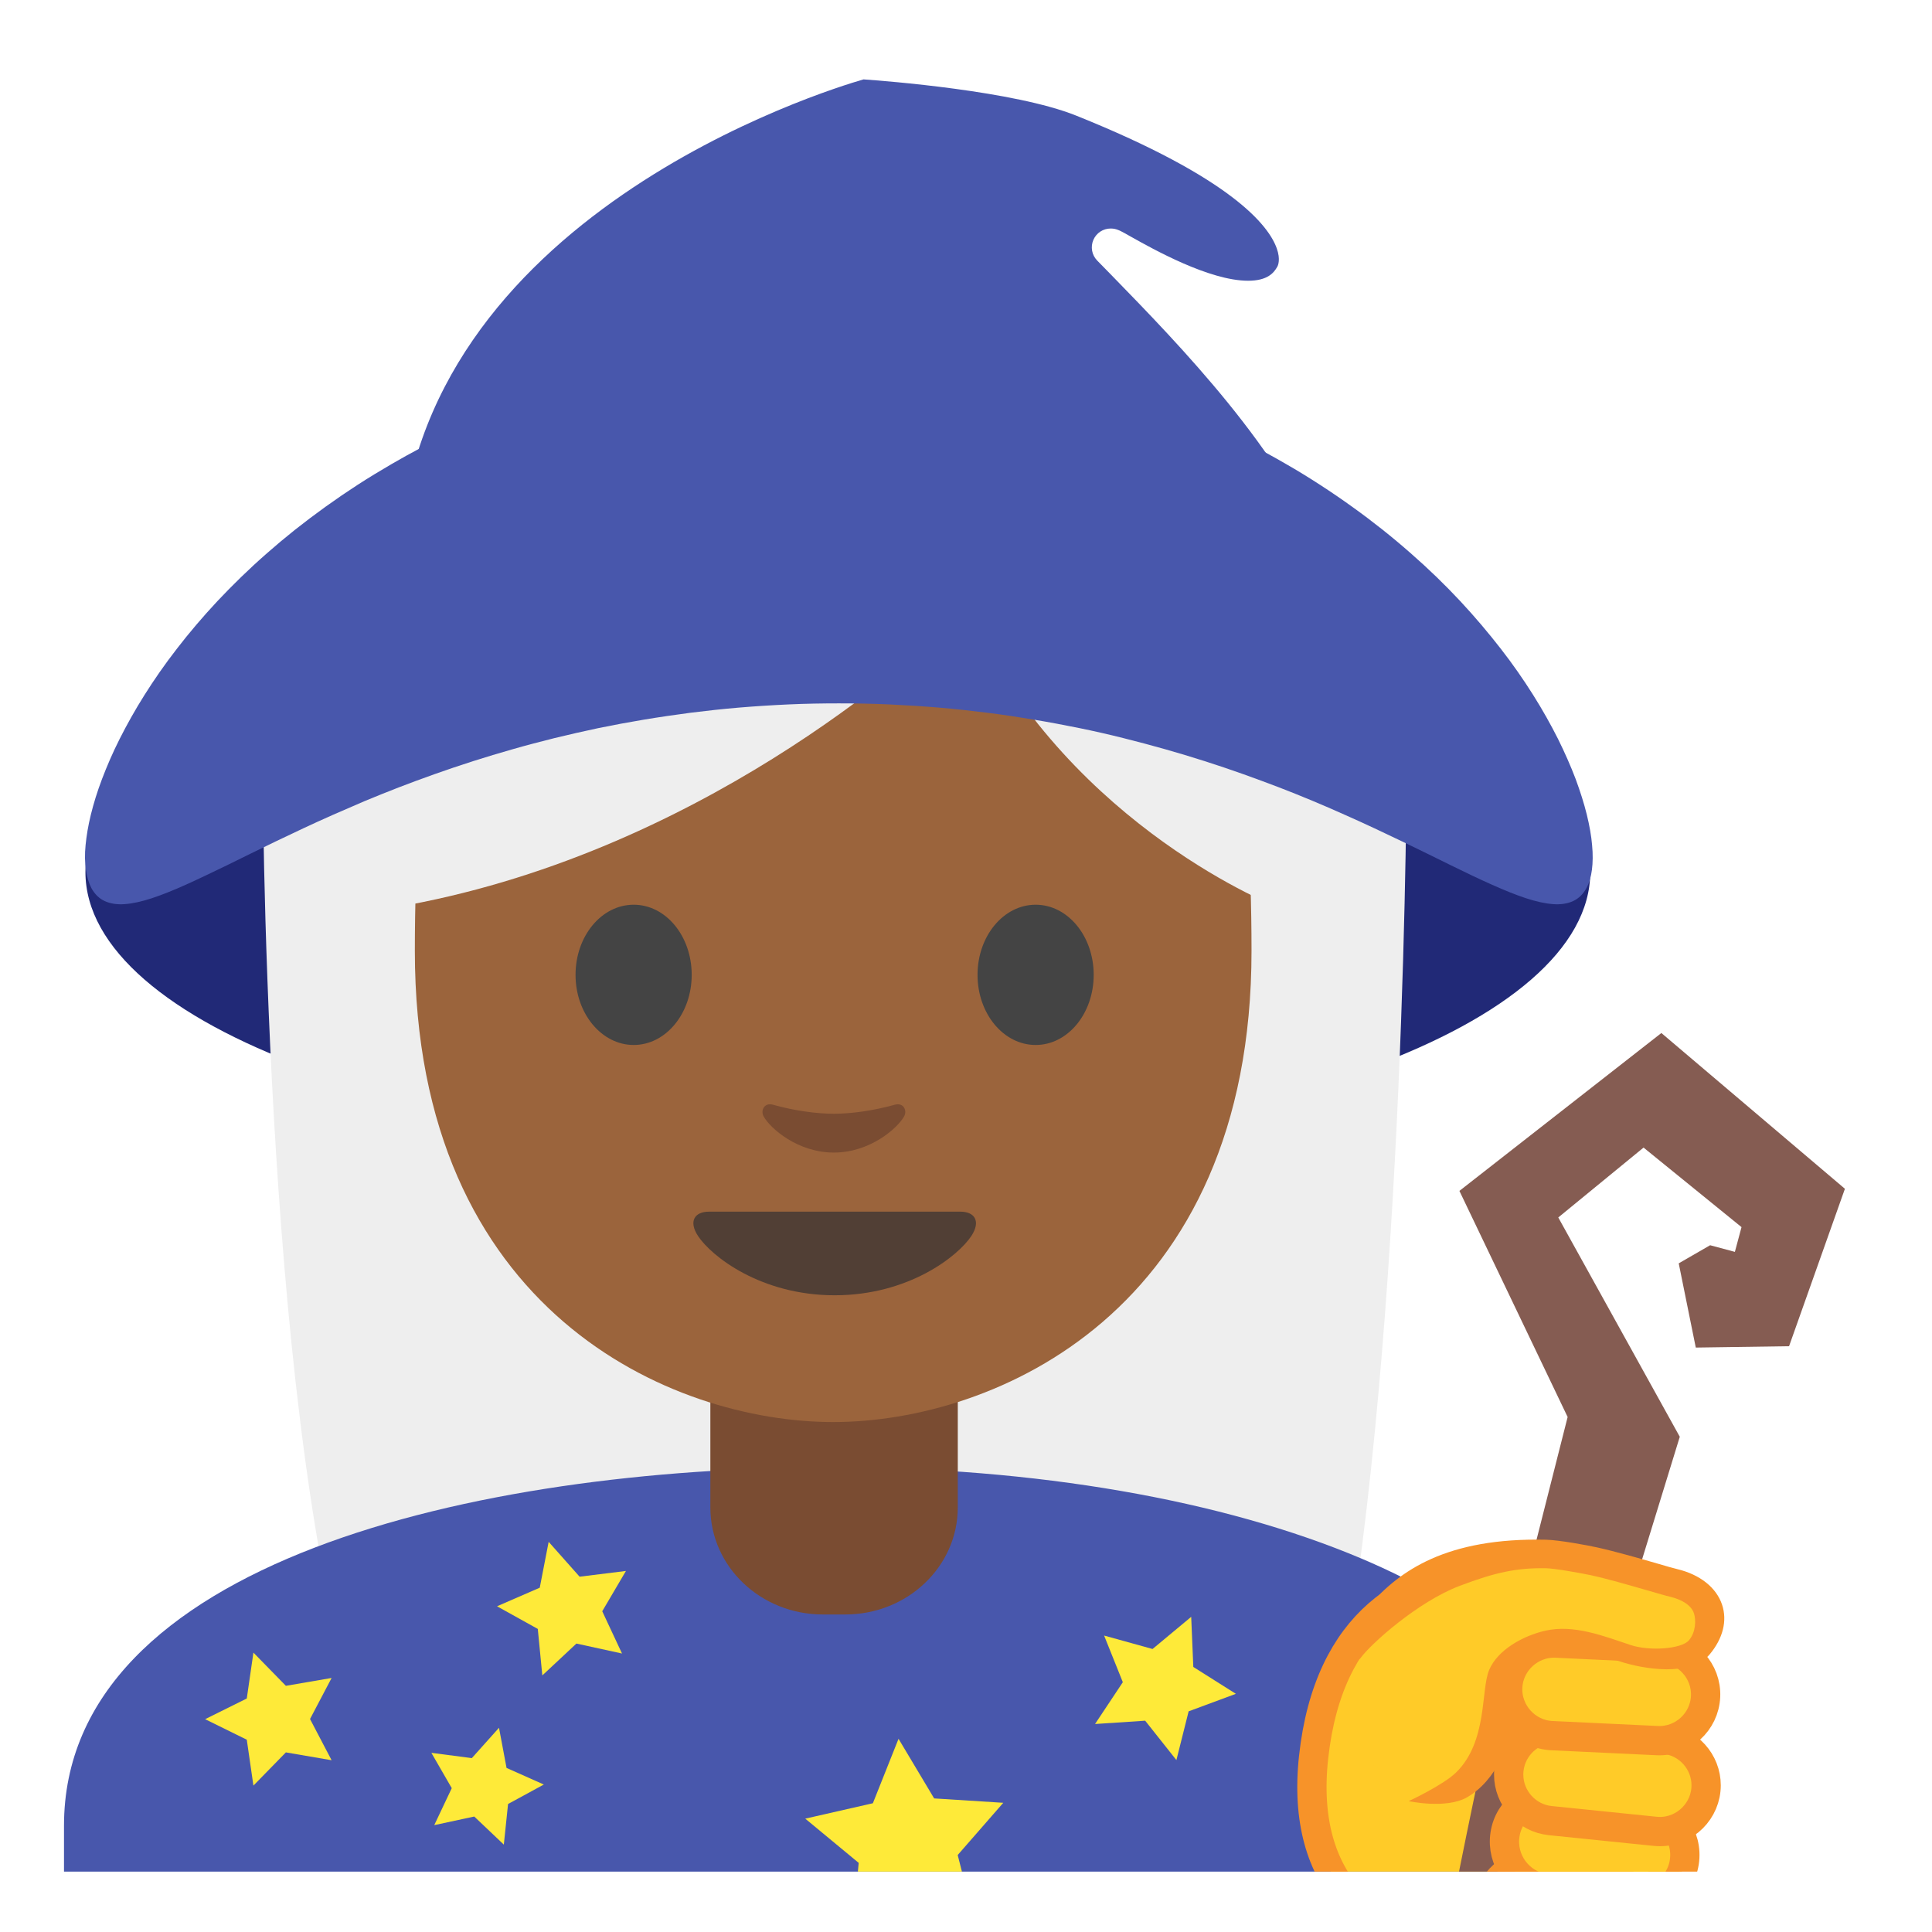
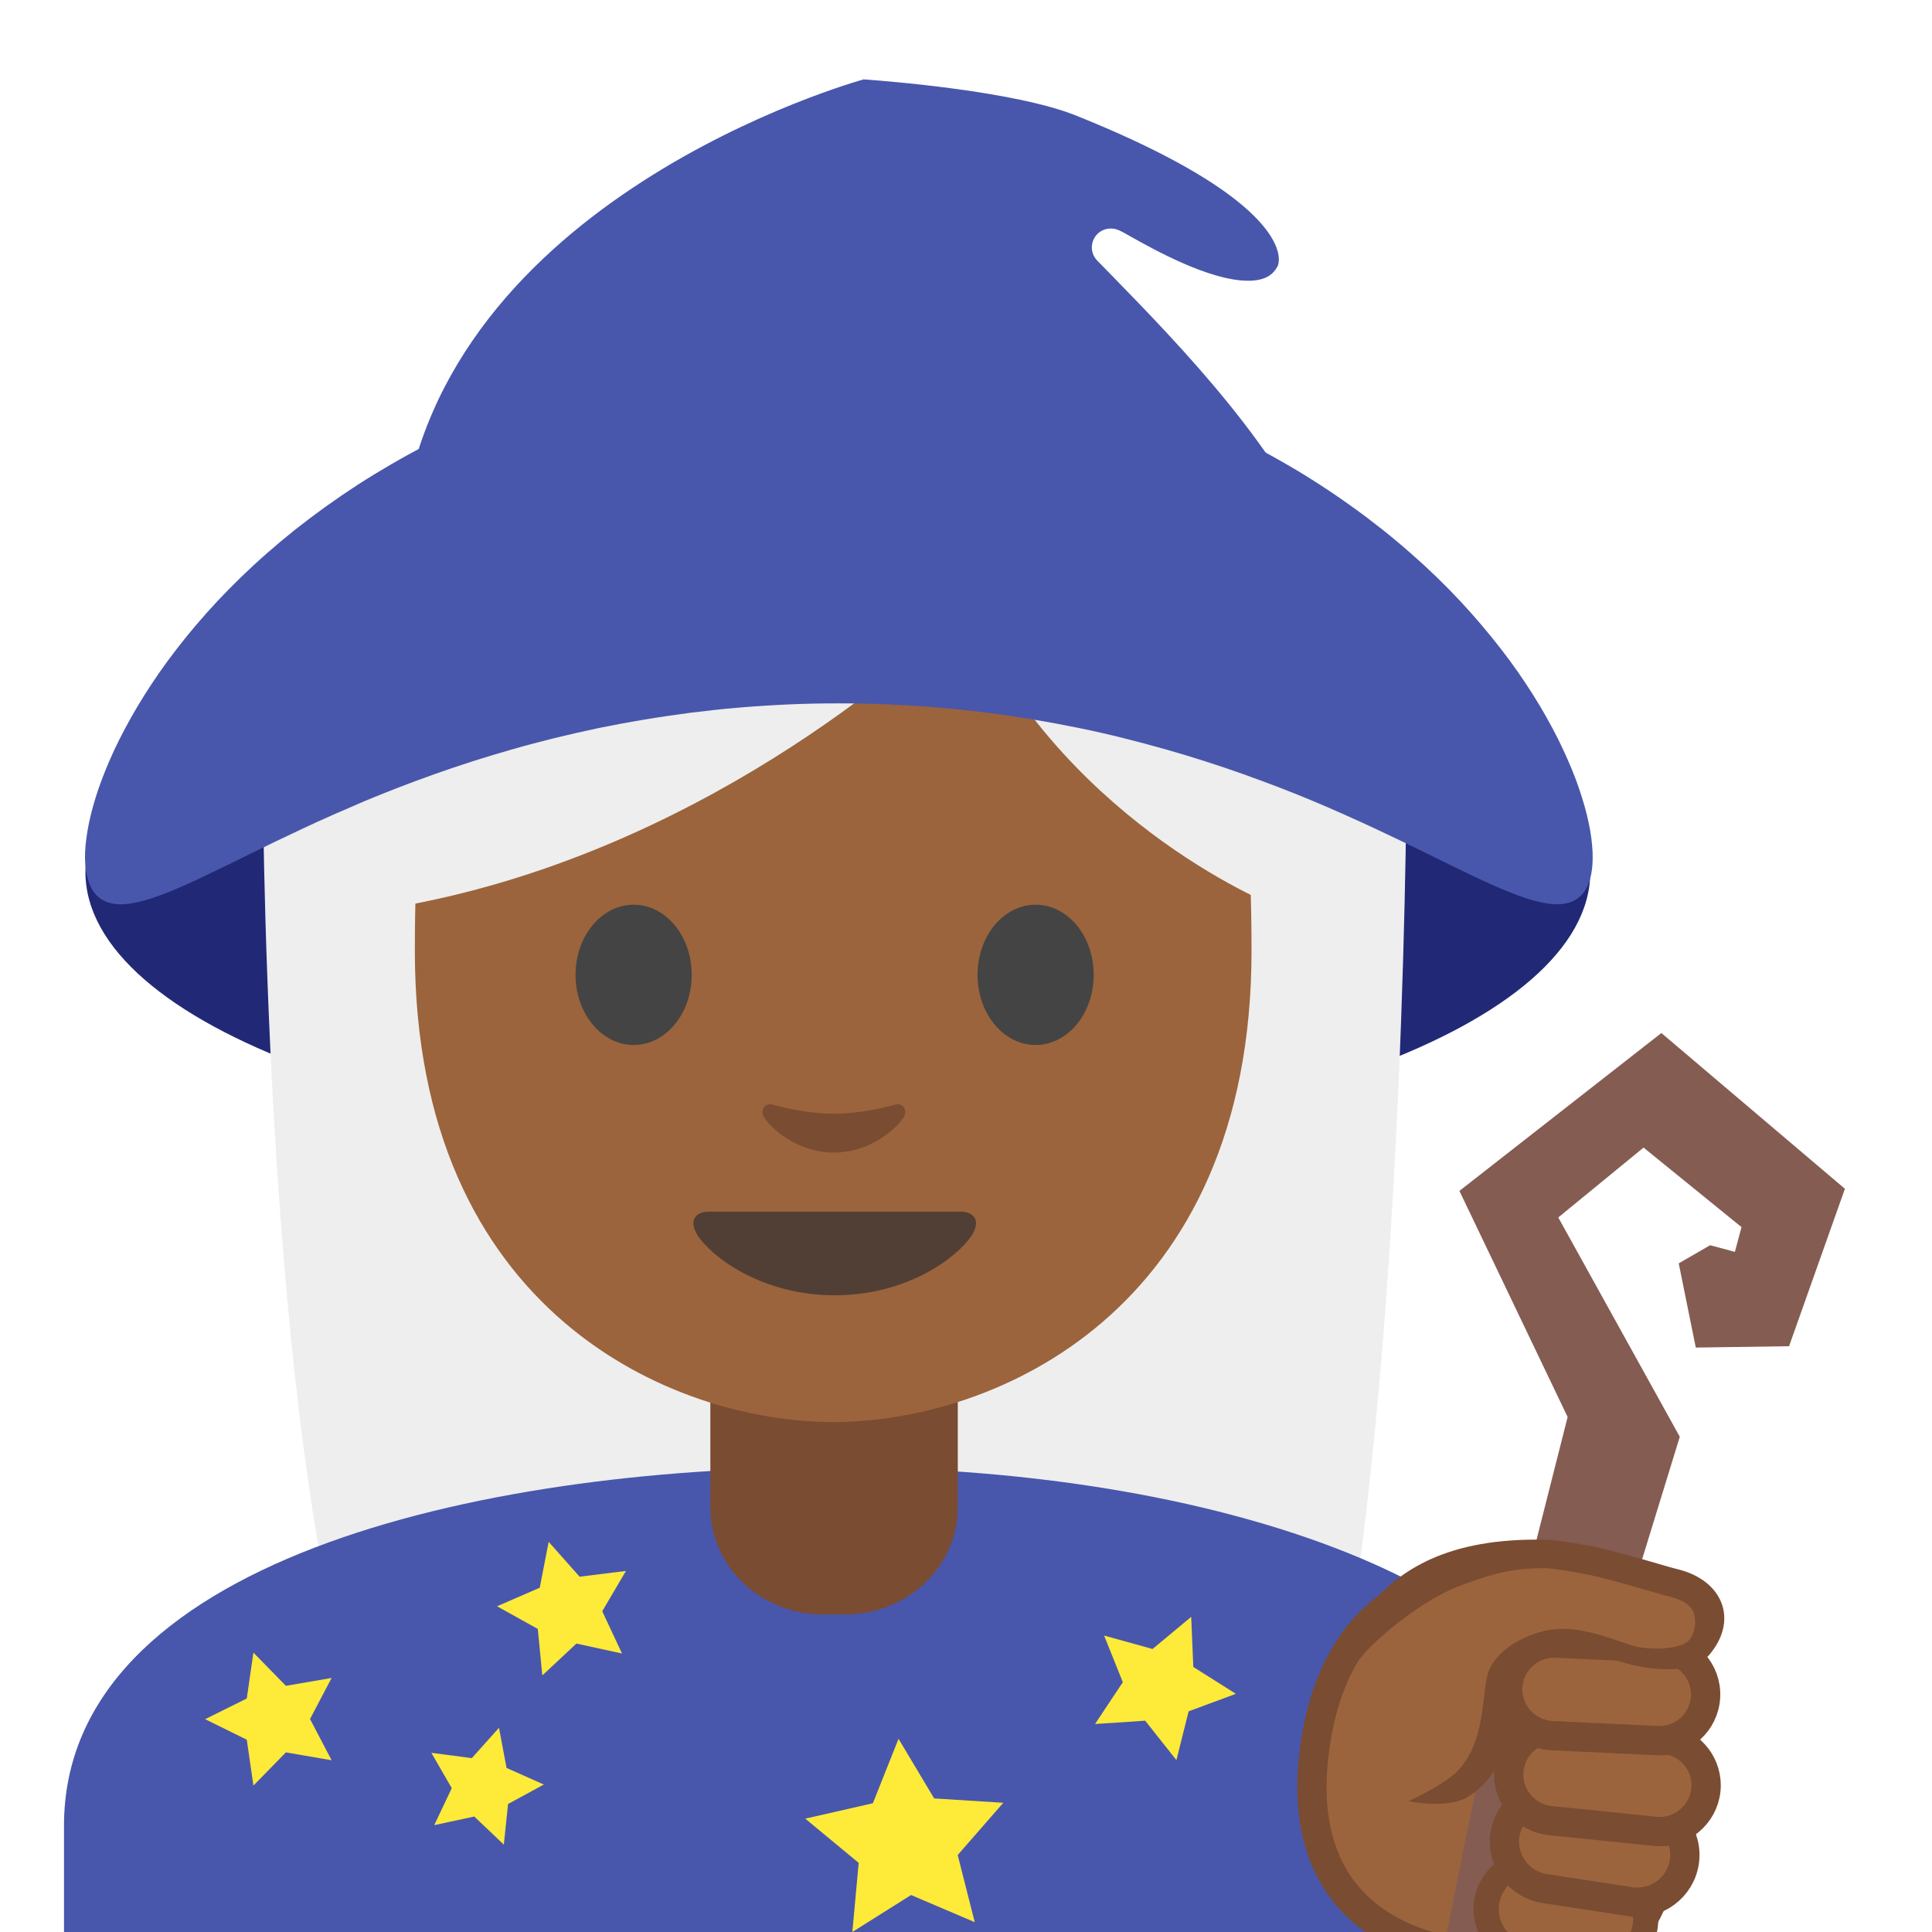
- <svg xmlns="http://www.w3.org/2000/svg" width="100%" height="100%" viewBox="0 0 128 128" version="1.1" xml:space="preserve" style="fill-rule:evenodd;clip-rule:evenodd;stroke-linecap:round;stroke-linejoin:round;stroke-miterlimit:10;">
-   <ellipse cx="55.51" cy="57.77" rx="49.85" ry="18.32" style="fill:rgb(33,41,119);" />
+ <svg xmlns="http://www.w3.org/2000/svg" width="128px" height="128px" version="1.1" xml:space="preserve" style="fill-rule:evenodd;clip-rule:evenodd;stroke-linecap:round;stroke-linejoin:round;stroke-miterlimit:10;">
+   <ellipse cx="55.51" cy="57.77" rx="49.85" ry="18.32" style="fill:#212977;" />
  <g transform="matrix(0.902205,0,0,0.902205,-2.44113,9.994)">
-     <path d="M28.51,113.32C22,90.98 22,45.17 22,45.17L106,44.84C106,44.84 106,86.33 101.12,113.03L28.51,113.32Z" style="fill:rgb(238,238,238);fill-rule:nonzero;" />
+     <path d="M28.51,113.32C22,90.98 22,45.17 22,45.17L106,44.84C106,44.84 106,86.33 101.12,113.03L28.51,113.32Z" style="fill:#eee;fill-rule:nonzero;" />
  </g>
  <g>
-     <clipPath id="_clip1">
-       <rect x="4" y="4" width="120" height="120" />
-     </clipPath>
-     <g clip-path="url(#_clip1)">
-       <path d="M4.24,130.73L4.24,120.96C4.24,103.47 31.58,97.24 55,97.21L55.14,97.21C68.56,97.21 81.03,99.37 90.25,103.28C97.33,106.29 105.76,111.79 105.76,120.95L105.76,130.72L4.24,130.72L4.24,130.73Z" style="fill:rgb(72,87,172);fill-rule:nonzero;" />
+     <g>
+       <path d="M4.24,130.73L4.24,120.96C4.24,103.47 31.58,97.24 55,97.21L55.14,97.21C68.56,97.21 81.03,99.37 90.25,103.28C97.33,106.29 105.76,111.79 105.76,120.95L105.76,130.72L4.24,130.72L4.24,130.73Z" style="fill:#4857ac;fill-rule:nonzero;" />
    </g>
  </g>
-   <clipPath id="_clip2">
-     <rect x="4" y="4" width="120" height="120" />
-   </clipPath>
-   <g clip-path="url(#_clip2)">
-     <path d="M36.35,102.15L38.4,104.46L41.47,104.08L39.9,106.75L41.21,109.55L38.19,108.89L35.93,111L35.63,107.92L32.93,106.42L35.76,105.19L36.35,102.15ZM33.06,114.47L33.56,117.13L36.03,118.23L33.66,119.52L33.38,122.21L31.42,120.35L28.77,120.92L29.93,118.47L28.58,116.13L31.26,116.48L33.06,114.47ZM59.53,115.2L61.89,119.15L66.47,119.44L63.45,122.9L64.58,127.35L60.36,125.55L56.47,128L56.89,123.42L53.35,120.49L57.83,119.47L59.53,115.2Z" style="fill:rgb(254,234,57);fill-rule:nonzero;" />
+   <g>
+     <path d="M36.35,102.15L38.4,104.46L41.47,104.08L39.9,106.75L41.21,109.55L38.19,108.89L35.93,111L35.63,107.92L32.93,106.42L35.76,105.19L36.35,102.15ZM33.06,114.47L33.56,117.13L36.03,118.23L33.66,119.52L33.38,122.21L31.42,120.35L28.77,120.92L29.93,118.47L28.58,116.13L31.26,116.48L33.06,114.47ZM59.53,115.2L61.89,119.15L66.47,119.44L63.45,122.9L64.58,127.35L60.36,125.55L56.47,128L56.89,123.42L53.35,120.49L57.83,119.47L59.53,115.2Z" style="fill:#feea39;fill-rule:nonzero;" />
  </g>
-   <path d="M16.79,109.49L18.94,111.69L21.97,111.17L20.54,113.89L21.97,116.62L18.94,116.1L16.79,118.3L16.35,115.26L13.59,113.9L16.35,112.53L16.79,109.49Z" style="fill:rgb(254,234,57);fill-rule:nonzero;" />
-   <path d="M78.92,107.12L79.06,110.44L81.88,112.22L78.75,113.38L77.94,116.61L75.87,114L72.55,114.22L74.39,111.45L73.15,108.36L76.36,109.25L78.92,107.12Z" style="fill:rgb(254,234,57);fill-rule:nonzero;" />
+   <path d="M16.79,109.49L18.94,111.69L21.97,111.17L20.54,113.89L21.97,116.62L18.94,116.1L16.79,118.3L16.35,115.26L13.59,113.9L16.35,112.53L16.79,109.49Z" style="fill:#feea39;fill-rule:nonzero;" />
+   <path d="M78.92,107.12L79.06,110.44L81.88,112.22L78.75,113.38L77.94,116.61L75.87,114L72.55,114.22L74.39,111.45L73.15,108.36L76.36,109.25L78.92,107.12Z" style="fill:#feea39;fill-rule:nonzero;" />
  <g>
-     <clipPath id="_clip3">
-       <rect x="4" y="4" width="120" height="120" />
-     </clipPath>
-     <g clip-path="url(#_clip3)">
-       <path d="M105.82,129.79L97.82,129.54C90.86,128.83 86.12,124.77 87.03,116.42C89,98.3 108.86,104.24 110.67,110.12C113.37,118.92 108.92,130.1 105.82,129.79Z" style="fill:rgb(255,203,40);fill-rule:nonzero;stroke:rgb(247,147,41);stroke-width:1.94px;" />
-       <path d="M110.07,68.44L122.23,78.76L118.53,89.19L112.35,89.28L111.22,83.7L113.3,82.5L114.94,82.94L115.38,81.3L108.89,76.03L103.24,80.66L111.29,95.19L97.73,139.3L93.8,138.93C93.8,138.93 97.36,119.51 99.28,111.95C100.2,108.34 103.86,93.88 103.86,93.88L96.69,78.9L110.07,68.44Z" style="fill:rgb(133,92,82);fill-rule:nonzero;" />
-       <path d="M98.5,126C98.23,127.7 99.39,129.29 101.09,129.57L105.42,130.26C107.12,130.53 108.71,129.37 108.99,127.67C109.26,125.97 108.1,124.38 106.4,124.1L102.07,123.41C100.37,123.14 98.77,124.3 98.5,126Z" style="fill:rgb(255,203,40);fill-rule:nonzero;stroke:rgb(247,147,41);stroke-width:1.67px;" />
-       <path d="M99.71,121.54C99.45,123.25 100.62,124.85 102.33,125.12L108.01,125.99C109.72,126.25 111.32,125.08 111.59,123.37C111.85,121.66 110.68,120.06 108.97,119.79L103.29,118.92C101.58,118.66 99.97,119.83 99.71,121.54Z" style="fill:rgb(255,203,40);fill-rule:nonzero;stroke:rgb(247,147,41);stroke-width:1.94px;" />
-       <path d="M99.97,117.26C99.959,117.363 99.954,117.467 99.954,117.571C99.954,119.136 101.153,120.462 102.71,120.62L109.66,121.33C109.763,121.34 109.866,121.346 109.97,121.346C111.652,121.346 113.036,119.962 113.036,118.28C113.036,116.715 111.837,115.388 110.28,115.23L103.33,114.52C103.225,114.509 103.12,114.504 103.014,114.504C101.45,114.504 100.125,115.703 99.97,117.26Z" style="fill:rgb(255,203,40);fill-rule:nonzero;stroke:rgb(247,147,41);stroke-width:1.94px;" />
-       <path d="M99.89,111.78C99.812,113.461 101.129,114.909 102.81,114.99L109.79,115.32C111.48,115.4 112.92,114.09 113,112.4C113.078,110.719 111.761,109.271 110.08,109.19L103.1,108.86C101.419,108.782 99.971,110.099 99.89,111.78Z" style="fill:rgb(255,203,40);fill-rule:nonzero;stroke:rgb(247,147,41);stroke-width:1.94px;" />
-       <path d="M110.57,104.92C109.8,104.73 107.12,103.86 105.35,103.47C104.68,103.32 102.9,102.99 102.22,102.98C100.04,102.94 93.1,105.48 91.48,107.08C90.69,107.86 85.73,119.23 95.51,117.45C99.6,116.93 98.52,112 99.87,110.63C100.9,109.58 102.57,108.03 107.51,109.72C108.89,110.19 111.27,110.17 112.14,109.12C113.65,107.29 112.81,105.48 110.57,104.92Z" style="fill:rgb(255,203,40);fill-rule:nonzero;" />
-       <path d="M114.09,106.31C113.71,105.18 112.63,104.32 111.13,103.96C110.87,103.9 110.39,103.76 109.81,103.59C108.64,103.25 107.03,102.79 105.81,102.52C105.19,102.38 103.29,102.03 102.43,102.01C95.8,101.86 92.73,104.09 90.77,106.31C89.48,107.76 89.79,110.34 90.14,109.85C90.83,108.9 93.94,106.12 96.7,105.07C99.12,104.15 100.53,103.87 102.42,103.9C103,103.91 104.68,104.21 105.39,104.36C106.54,104.61 108.11,105.07 109.26,105.4C109.88,105.58 110.39,105.73 110.66,105.79C111.49,105.99 112.07,106.39 112.23,106.89C112.37,107.32 112.36,108.14 111.89,108.68C111.4,109.25 109.28,109.41 108.01,108.98C106.21,108.38 104.27,107.61 102.37,108.04C100.93,108.37 99.23,109.29 98.66,110.64C98.1,111.96 98.57,115.39 96.46,117.44C95.59,118.28 93.33,119.33 93.33,119.33C93.33,119.33 95.8,119.87 97.19,119.08C99.15,117.96 100.09,115.46 100.48,113.44C100.65,112.54 100.62,110.94 100.9,110.68C101.77,109.82 102.78,108.56 107.31,110.07C108.89,110.59 111.99,111.1 113.26,109.62C114.15,108.56 114.45,107.38 114.09,106.31Z" style="fill:rgb(247,147,41);fill-rule:nonzero;" />
+     <g>
+       <path d="M105.82,129.79L97.82,129.54C90.86,128.83 86.12,124.77 87.03,116.42C89,98.3 108.86,104.24 110.67,110.12C113.37,118.92 108.92,130.1 105.82,129.79Z" style="fill:#9b643c;fill-rule:nonzero;stroke:#7a4c32;stroke-width:1.94px;" />
+       <path d="M110.07,68.44L122.23,78.76L118.53,89.19L112.35,89.28L111.22,83.7L113.3,82.5L114.94,82.94L115.38,81.3L108.89,76.03L103.24,80.66L111.29,95.19L97.73,139.3L93.8,138.93C93.8,138.93 97.36,119.51 99.28,111.95C100.2,108.34 103.86,93.88 103.86,93.88L96.69,78.9L110.07,68.44Z" style="fill:#855c52;fill-rule:nonzero;" />
+       <path d="M98.5,126C98.23,127.7 99.39,129.29 101.09,129.57L105.42,130.26C107.12,130.53 108.71,129.37 108.99,127.67C109.26,125.97 108.1,124.38 106.4,124.1L102.07,123.41C100.37,123.14 98.77,124.3 98.5,126Z" style="fill:#9b643c;fill-rule:nonzero;stroke:#7a4c32;stroke-width:1.67px;" />
+       <path d="M99.71,121.54C99.45,123.25 100.62,124.85 102.33,125.12L108.01,125.99C109.72,126.25 111.32,125.08 111.59,123.37C111.85,121.66 110.68,120.06 108.97,119.79L103.29,118.92C101.58,118.66 99.97,119.83 99.71,121.54Z" style="fill:#9b643c;fill-rule:nonzero;stroke:#7a4c32;stroke-width:1.94px;" />
+       <path d="M99.97,117.26C99.959,117.363 99.954,117.467 99.954,117.571C99.954,119.136 101.153,120.462 102.71,120.62L109.66,121.33C109.763,121.34 109.866,121.346 109.97,121.346C111.652,121.346 113.036,119.962 113.036,118.28C113.036,116.715 111.837,115.388 110.28,115.23L103.33,114.52C103.225,114.509 103.12,114.504 103.014,114.504C101.45,114.504 100.125,115.703 99.97,117.26Z" style="fill:#9b643c;fill-rule:nonzero;stroke:#7a4c32;stroke-width:1.94px;" />
+       <path d="M99.89,111.78C99.812,113.461 101.129,114.909 102.81,114.99L109.79,115.32C111.48,115.4 112.92,114.09 113,112.4C113.078,110.719 111.761,109.271 110.08,109.19L103.1,108.86C101.419,108.782 99.971,110.099 99.89,111.78Z" style="fill:#9b643c;fill-rule:nonzero;stroke:#7a4c32;stroke-width:1.94px;" />
+       <path d="M110.57,104.92C109.8,104.73 107.12,103.86 105.35,103.47C104.68,103.32 102.9,102.99 102.22,102.98C100.04,102.94 93.1,105.48 91.48,107.08C90.69,107.86 85.73,119.23 95.51,117.45C99.6,116.93 98.52,112 99.87,110.63C100.9,109.58 102.57,108.03 107.51,109.72C108.89,110.19 111.27,110.17 112.14,109.12C113.65,107.29 112.81,105.48 110.57,104.92Z" style="fill:#9b643c;fill-rule:nonzero;" />
+       <path d="M114.09,106.31C113.71,105.18 112.63,104.32 111.13,103.96C110.87,103.9 110.39,103.76 109.81,103.59C108.64,103.25 107.03,102.79 105.81,102.52C105.19,102.38 103.29,102.03 102.43,102.01C95.8,101.86 92.73,104.09 90.77,106.31C89.48,107.76 89.79,110.34 90.14,109.85C90.83,108.9 93.94,106.12 96.7,105.07C99.12,104.15 100.53,103.87 102.42,103.9C103,103.91 104.68,104.21 105.39,104.36C106.54,104.61 108.11,105.07 109.26,105.4C109.88,105.58 110.39,105.73 110.66,105.79C111.49,105.99 112.07,106.39 112.23,106.89C112.37,107.32 112.36,108.14 111.89,108.68C111.4,109.25 109.28,109.41 108.01,108.98C106.21,108.38 104.27,107.61 102.37,108.04C100.93,108.37 99.23,109.29 98.66,110.64C98.1,111.96 98.57,115.39 96.46,117.44C95.59,118.28 93.33,119.33 93.33,119.33C93.33,119.33 95.8,119.87 97.19,119.08C99.15,117.96 100.09,115.46 100.48,113.44C100.65,112.54 100.62,110.94 100.9,110.68C101.77,109.82 102.78,108.56 107.31,110.07C108.89,110.59 111.99,111.1 113.26,109.62C114.15,108.56 114.45,107.38 114.09,106.31Z" style="fill:#7a4c32;fill-rule:nonzero;" />
    </g>
  </g>
  <g transform="matrix(0.902205,0,0,0.902205,-2.44113,9.994)">
-     <path d="M64,22.6C87.18,22.6 106,24.099 106,45.9C106,67.701 87.18,85.4 64,85.4C40.82,85.4 22,67.701 22,45.9C22,24.099 40.82,22.6 64,22.6Z" style="fill:rgb(238,238,238);" />
+     <path d="M64,22.6C87.18,22.6 106,24.099 106,45.9C106,67.701 87.18,85.4 64,85.4C40.82,85.4 22,67.701 22,45.9C22,24.099 40.82,22.6 64,22.6Z" style="fill:#eee;" />
  </g>
  <g transform="matrix(0.902205,0,0,0.902205,-2.44113,9.994)">
    <path d="M73.04,90.03L54.87,90.03L54.87,99.62C54.87,103.96 58.57,107.48 63.13,107.48L64.78,107.48C69.34,107.48 73.04,103.96 73.04,99.62L73.04,90.03Z" style="fill:#7a4c32;fill-rule:nonzero;" />
  </g>
  <g transform="matrix(0.902205,0,0,0.902205,-2.44113,9.994)">
    <path d="M63.89,13.36C39.54,13.36 33.17,32.23 33.17,58.75C33.17,85.26 52.06,93.35 63.89,93.35C75.72,93.35 94.61,85.26 94.61,58.75C94.61,32.23 88.24,13.36 63.89,13.36Z" style="fill:#9b643c;fill-rule:nonzero;" />
  </g>
  <g transform="matrix(0.902205,0,0,0.902205,-2.44113,9.994)">
-     <path d="M73.23,77.9L54.77,77.9C53.71,77.9 53.26,78.61 53.96,79.68C54.94,81.17 58.57,84.04 64,84.04C69.43,84.04 73.06,81.17 74.04,79.68C74.74,78.61 74.29,77.9 73.23,77.9Z" style="fill:rgb(81,63,53);fill-rule:nonzero;" />
+     <path d="M73.23,77.9L54.77,77.9C53.71,77.9 53.26,78.61 53.96,79.68C54.94,81.17 58.57,84.04 64,84.04C69.43,84.04 73.06,81.17 74.04,79.68C74.74,78.61 74.29,77.9 73.23,77.9Z" style="fill:#513f35;fill-rule:nonzero;" />
  </g>
  <g transform="matrix(0.902205,0,0,0.902205,-2.44113,9.994)">
-     <path d="M53.5,60.51C53.5,63.35 51.6,65.66 49.24,65.66C46.89,65.66 44.97,63.36 44.97,60.51C44.97,57.66 46.88,55.36 49.24,55.36C51.6,55.36 53.5,57.66 53.5,60.51M74.49,60.51C74.49,63.35 76.39,65.66 78.76,65.66C81.11,65.66 83.02,63.36 83.02,60.51C83.02,57.66 81.11,55.36 78.76,55.36C76.4,55.36 74.49,57.66 74.49,60.51" style="fill:rgb(68,68,68);fill-rule:nonzero;" />
+     <path d="M53.5,60.51C53.5,63.35 51.6,65.66 49.24,65.66C46.89,65.66 44.97,63.36 44.97,60.51C44.97,57.66 46.88,55.36 49.24,55.36C51.6,55.36 53.5,57.66 53.5,60.51M74.49,60.51C74.49,63.35 76.39,65.66 78.76,65.66C81.11,65.66 83.02,63.36 83.02,60.51C83.02,57.66 81.11,55.36 78.76,55.36C76.4,55.36 74.49,57.66 74.49,60.51" style="fill:#444;fill-rule:nonzero;" />
  </g>
  <g transform="matrix(0.902205,0,0,0.902205,-2.44113,9.994)">
    <path d="M68.4,70.05C66.83,70.49 65.2,70.71 63.94,70.71C62.68,70.71 61.05,70.49 59.48,70.05C58.81,69.86 58.54,70.5 58.79,70.92C59.29,71.8 61.29,73.56 63.94,73.56C66.59,73.56 68.59,71.79 69.09,70.92C69.34,70.5 69.08,69.86 68.4,70.05Z" style="fill:#7a4c32;fill-rule:nonzero;" />
  </g>
  <g transform="matrix(0.902205,0,0,0.902205,-2.44113,9.994)">
-     <path d="M73.07,34.21C69.84,37.32 53.78,51.79 31.65,55.56L31.65,25.9C31.65,25.9 41.2,6.95 64.12,6.95C87.04,6.95 96.6,26.38 96.6,26.38L96.6,55.57C96.6,55.57 81.58,49.81 74.04,34.4C73.942,34.183 73.725,34.043 73.488,34.043C73.332,34.043 73.183,34.103 73.07,34.21Z" style="fill:rgb(238,238,238);fill-rule:nonzero;" />
+     <path d="M73.07,34.21C69.84,37.32 53.78,51.79 31.65,55.56L31.65,25.9C31.65,25.9 41.2,6.95 64.12,6.95C87.04,6.95 96.6,26.38 96.6,26.38L96.6,55.57C96.6,55.57 81.58,49.81 74.04,34.4C73.942,34.183 73.725,34.043 73.488,34.043C73.332,34.043 73.183,34.103 73.07,34.21Z" style="fill:#eee;fill-rule:nonzero;" />
  </g>
  <g>
-     <path d="M87.78,37.07C67.66,37.01 33.34,36.9 26.48,36.85C27.44,14.36 54.67,5.99 57.21,5.26C58.65,5.36 67.22,6.02 71.3,7.66C81.62,11.8 84.06,14.95 84.59,16.46C84.85,17.19 84.67,17.59 84.63,17.66C84.39,18.1 83.95,18.6 82.69,18.6C80.12,18.6 76.37,16.49 74.96,15.7C74.17,15.25 73.98,15.15 73.61,15.14L73.58,15.14C73.09,15.14 72.64,15.43 72.44,15.89C72.24,16.35 72.33,16.89 72.69,17.26L73.62,18.21C78.2,22.91 84.98,29.88 87.78,37.07Z" style="fill:rgb(72,87,172);fill-rule:nonzero;" />
+     <path d="M87.78,37.07C67.66,37.01 33.34,36.9 26.48,36.85C27.44,14.36 54.67,5.99 57.21,5.26C58.65,5.36 67.22,6.02 71.3,7.66C81.62,11.8 84.06,14.95 84.59,16.46C84.85,17.19 84.67,17.59 84.63,17.66C84.39,18.1 83.95,18.6 82.69,18.6C80.12,18.6 76.37,16.49 74.96,15.7C74.17,15.25 73.98,15.15 73.61,15.14L73.58,15.14C73.09,15.14 72.64,15.43 72.44,15.89C72.24,16.35 72.33,16.89 72.69,17.26L73.62,18.21C78.2,22.91 84.98,29.88 87.78,37.07Z" style="fill:#4857ac;fill-rule:nonzero;" />
  </g>
-   <path d="M105.48,55.99C105.43,55.38 105.31,54.71 105.13,53.97C104.95,53.24 104.7,52.45 104.39,51.61C104.07,50.77 103.68,49.88 103.22,48.95C102.75,48.02 102.21,47.05 101.58,46.05C100.95,45.05 100.24,44.02 99.43,42.98C98.62,41.94 97.73,40.88 96.74,39.82C95.75,38.76 94.66,37.7 93.47,36.66C92.239,35.576 90.954,34.555 89.62,33.6C88.93,33.1 88.21,32.61 87.47,32.13C86.73,31.65 85.97,31.18 85.18,30.73C84.39,30.27 83.58,29.83 82.74,29.4C81.91,28.97 81.05,28.56 80.17,28.16C79.29,27.76 78.39,27.38 77.46,27.02C76.54,26.66 75.59,26.32 74.63,26C73.67,25.68 72.68,25.38 71.68,25.11C70.68,24.83 69.66,24.58 68.62,24.36C67.58,24.14 66.53,23.93 65.47,23.76C64.4,23.59 63.33,23.44 62.24,23.32C61.15,23.2 60.05,23.11 58.93,23.05C55.585,22.87 52.231,22.96 48.9,23.32C47.8,23.44 46.73,23.59 45.67,23.76C44.61,23.93 43.55,24.14 42.52,24.36C41.48,24.59 40.47,24.84 39.46,25.11C38.46,25.39 37.48,25.68 36.51,26C35.55,26.32 34.6,26.66 33.68,27.02C31.019,28.057 28.441,29.297 25.97,30.73C25.18,31.19 24.42,31.65 23.68,32.13C22.251,33.058 20.866,34.053 19.53,35.11C18.89,35.62 18.27,36.14 17.68,36.66C16.49,37.7 15.41,38.76 14.41,39.82C13.42,40.88 12.52,41.94 11.72,42.98C10.91,44.02 10.2,45.05 9.57,46.05C8.94,47.05 8.4,48.02 7.93,48.95C7.46,49.88 7.08,50.77 6.76,51.61C6.44,52.45 6.2,53.24 6.02,53.97C5.84,54.7 5.73,55.38 5.67,55.99C5.61,56.6 5.62,57.14 5.69,57.62C5.76,58.1 5.88,58.5 6.05,58.83C6.27,59.24 6.57,59.53 6.94,59.7C7.31,59.87 7.76,59.94 8.28,59.9C8.8,59.86 9.39,59.73 10.06,59.51C10.73,59.29 11.47,58.99 12.3,58.62C13.13,58.25 14.03,57.81 15.03,57.33C16.02,56.84 17.1,56.31 18.28,55.74C19.45,55.18 20.71,54.58 22.07,53.98C22.75,53.68 23.45,53.38 24.17,53.07C24.89,52.77 25.64,52.47 26.41,52.17C27.18,51.87 27.98,51.58 28.79,51.29C30.495,50.684 32.219,50.134 33.96,49.64C34.86,49.38 35.79,49.14 36.74,48.9C37.69,48.67 38.65,48.45 39.64,48.24C40.62,48.04 41.63,47.85 42.65,47.68C43.67,47.51 44.71,47.36 45.76,47.22C46.81,47.09 47.88,46.97 48.96,46.88C50.04,46.79 51.13,46.72 52.24,46.67C53.34,46.62 54.46,46.6 55.58,46.6C56.7,46.6 57.82,46.62 58.92,46.67C60.02,46.72 61.12,46.79 62.2,46.88C63.28,46.97 64.35,47.09 65.4,47.22C66.45,47.35 67.49,47.51 68.51,47.68C69.53,47.85 70.53,48.04 71.52,48.24C72.5,48.44 73.47,48.66 74.42,48.9C75.37,49.14 76.29,49.38 77.2,49.64C78.941,50.134 80.665,50.684 82.37,51.29C83.19,51.58 83.98,51.88 84.75,52.17C86.213,52.734 87.66,53.338 89.09,53.98C90.45,54.58 91.71,55.18 92.88,55.74C94.05,56.3 95.13,56.84 96.13,57.33C97.12,57.82 98.03,58.25 98.86,58.62C99.69,58.99 100.43,59.29 101.1,59.51C101.77,59.73 102.36,59.86 102.88,59.9C103.4,59.94 103.85,59.87 104.22,59.7C104.59,59.53 104.89,59.24 105.11,58.83C105.29,58.5 105.41,58.09 105.47,57.62C105.53,57.15 105.54,56.6 105.48,55.99Z" style="fill:rgb(72,87,172);fill-rule:nonzero;" />
+   <path d="M105.48,55.99C105.43,55.38 105.31,54.71 105.13,53.97C104.95,53.24 104.7,52.45 104.39,51.61C104.07,50.77 103.68,49.88 103.22,48.95C102.75,48.02 102.21,47.05 101.58,46.05C100.95,45.05 100.24,44.02 99.43,42.98C98.62,41.94 97.73,40.88 96.74,39.82C95.75,38.76 94.66,37.7 93.47,36.66C92.239,35.576 90.954,34.555 89.62,33.6C88.93,33.1 88.21,32.61 87.47,32.13C86.73,31.65 85.97,31.18 85.18,30.73C84.39,30.27 83.58,29.83 82.74,29.4C81.91,28.97 81.05,28.56 80.17,28.16C79.29,27.76 78.39,27.38 77.46,27.02C76.54,26.66 75.59,26.32 74.63,26C73.67,25.68 72.68,25.38 71.68,25.11C70.68,24.83 69.66,24.58 68.62,24.36C67.58,24.14 66.53,23.93 65.47,23.76C64.4,23.59 63.33,23.44 62.24,23.32C61.15,23.2 60.05,23.11 58.93,23.05C55.585,22.87 52.231,22.96 48.9,23.32C47.8,23.44 46.73,23.59 45.67,23.76C44.61,23.93 43.55,24.14 42.52,24.36C41.48,24.59 40.47,24.84 39.46,25.11C38.46,25.39 37.48,25.68 36.51,26C35.55,26.32 34.6,26.66 33.68,27.02C31.019,28.057 28.441,29.297 25.97,30.73C25.18,31.19 24.42,31.65 23.68,32.13C22.251,33.058 20.866,34.053 19.53,35.11C18.89,35.62 18.27,36.14 17.68,36.66C16.49,37.7 15.41,38.76 14.41,39.82C13.42,40.88 12.52,41.94 11.72,42.98C10.91,44.02 10.2,45.05 9.57,46.05C8.94,47.05 8.4,48.02 7.93,48.95C7.46,49.88 7.08,50.77 6.76,51.61C6.44,52.45 6.2,53.24 6.02,53.97C5.84,54.7 5.73,55.38 5.67,55.99C5.61,56.6 5.62,57.14 5.69,57.62C5.76,58.1 5.88,58.5 6.05,58.83C6.27,59.24 6.57,59.53 6.94,59.7C7.31,59.87 7.76,59.94 8.28,59.9C8.8,59.86 9.39,59.73 10.06,59.51C10.73,59.29 11.47,58.99 12.3,58.62C13.13,58.25 14.03,57.81 15.03,57.33C16.02,56.84 17.1,56.31 18.28,55.74C19.45,55.18 20.71,54.58 22.07,53.98C22.75,53.68 23.45,53.38 24.17,53.07C24.89,52.77 25.64,52.47 26.41,52.17C27.18,51.87 27.98,51.58 28.79,51.29C30.495,50.684 32.219,50.134 33.96,49.64C34.86,49.38 35.79,49.14 36.74,48.9C37.69,48.67 38.65,48.45 39.64,48.24C40.62,48.04 41.63,47.85 42.65,47.68C43.67,47.51 44.71,47.36 45.76,47.22C46.81,47.09 47.88,46.97 48.96,46.88C50.04,46.79 51.13,46.72 52.24,46.67C53.34,46.62 54.46,46.6 55.58,46.6C56.7,46.6 57.82,46.62 58.92,46.67C60.02,46.72 61.12,46.79 62.2,46.88C63.28,46.97 64.35,47.09 65.4,47.22C66.45,47.35 67.49,47.51 68.51,47.68C69.53,47.85 70.53,48.04 71.52,48.24C72.5,48.44 73.47,48.66 74.42,48.9C75.37,49.14 76.29,49.38 77.2,49.64C78.941,50.134 80.665,50.684 82.37,51.29C83.19,51.58 83.98,51.88 84.75,52.17C86.213,52.734 87.66,53.338 89.09,53.98C90.45,54.58 91.71,55.18 92.88,55.74C94.05,56.3 95.13,56.84 96.13,57.33C97.12,57.82 98.03,58.25 98.86,58.62C99.69,58.99 100.43,59.29 101.1,59.51C101.77,59.73 102.36,59.86 102.88,59.9C103.4,59.94 103.85,59.87 104.22,59.7C104.59,59.53 104.89,59.24 105.11,58.83C105.29,58.5 105.41,58.09 105.47,57.62C105.53,57.15 105.54,56.6 105.48,55.99Z" style="fill:#4857ac;fill-rule:nonzero;" />
</svg>
